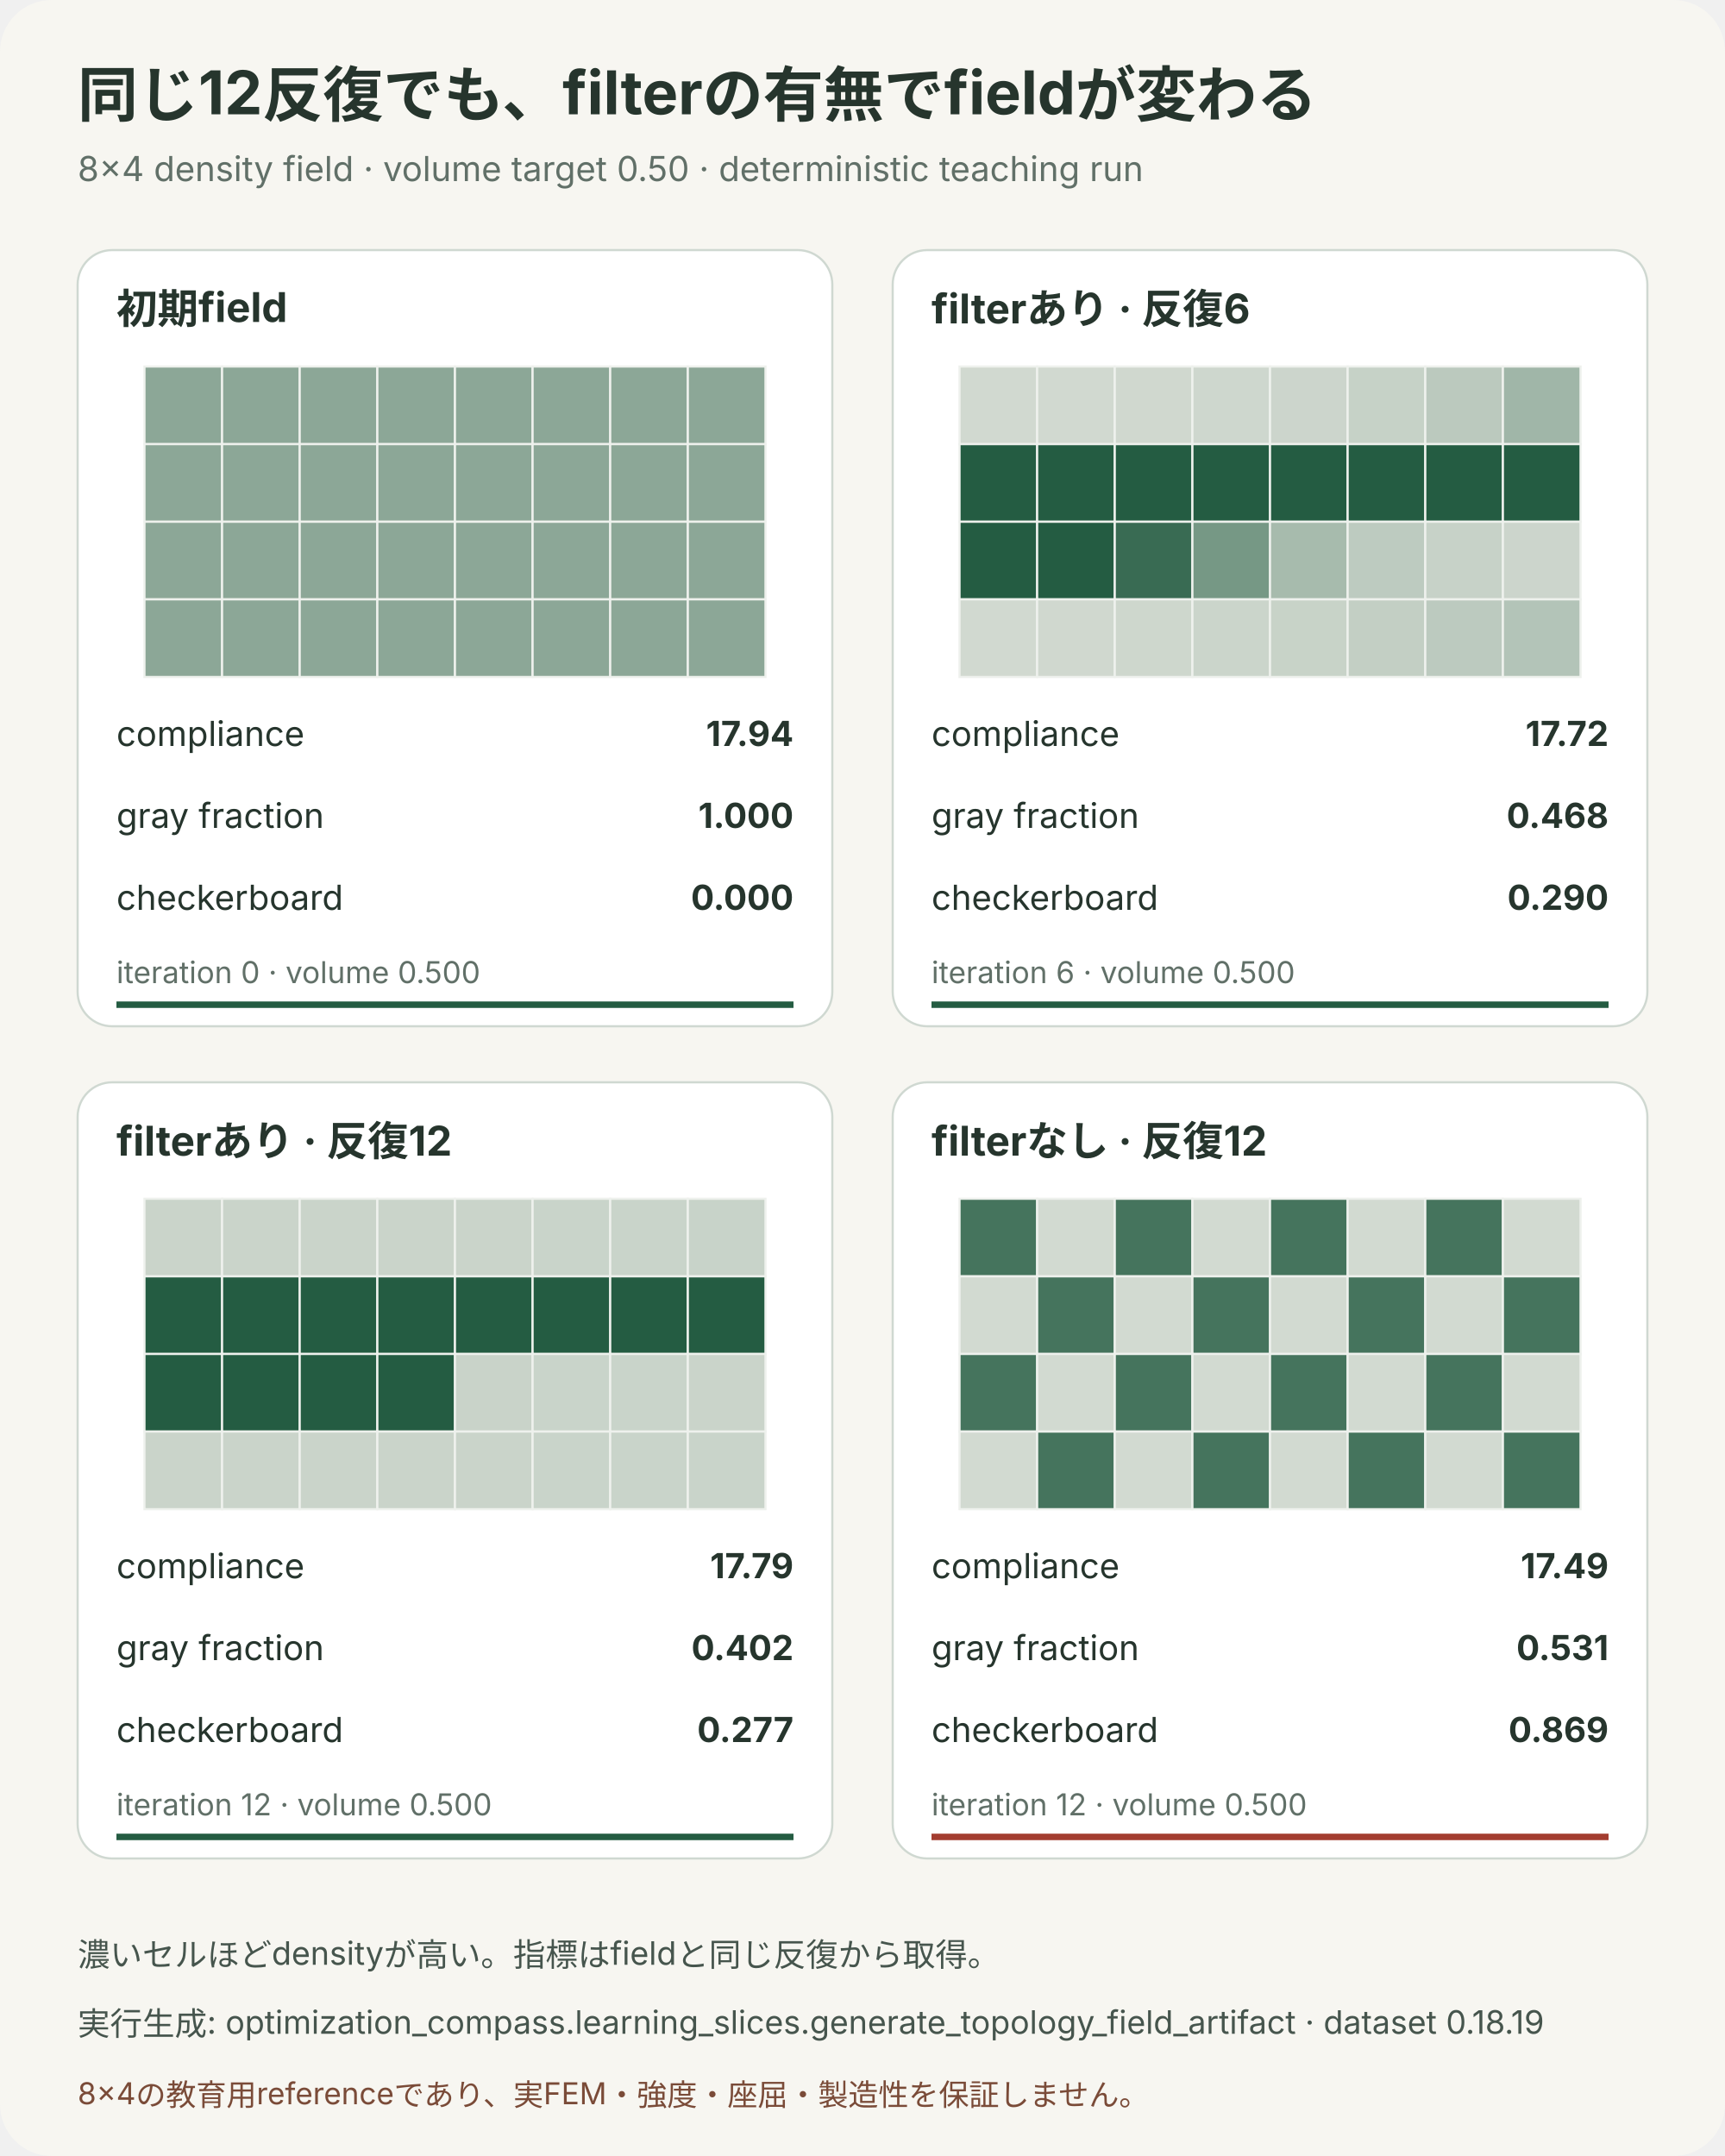
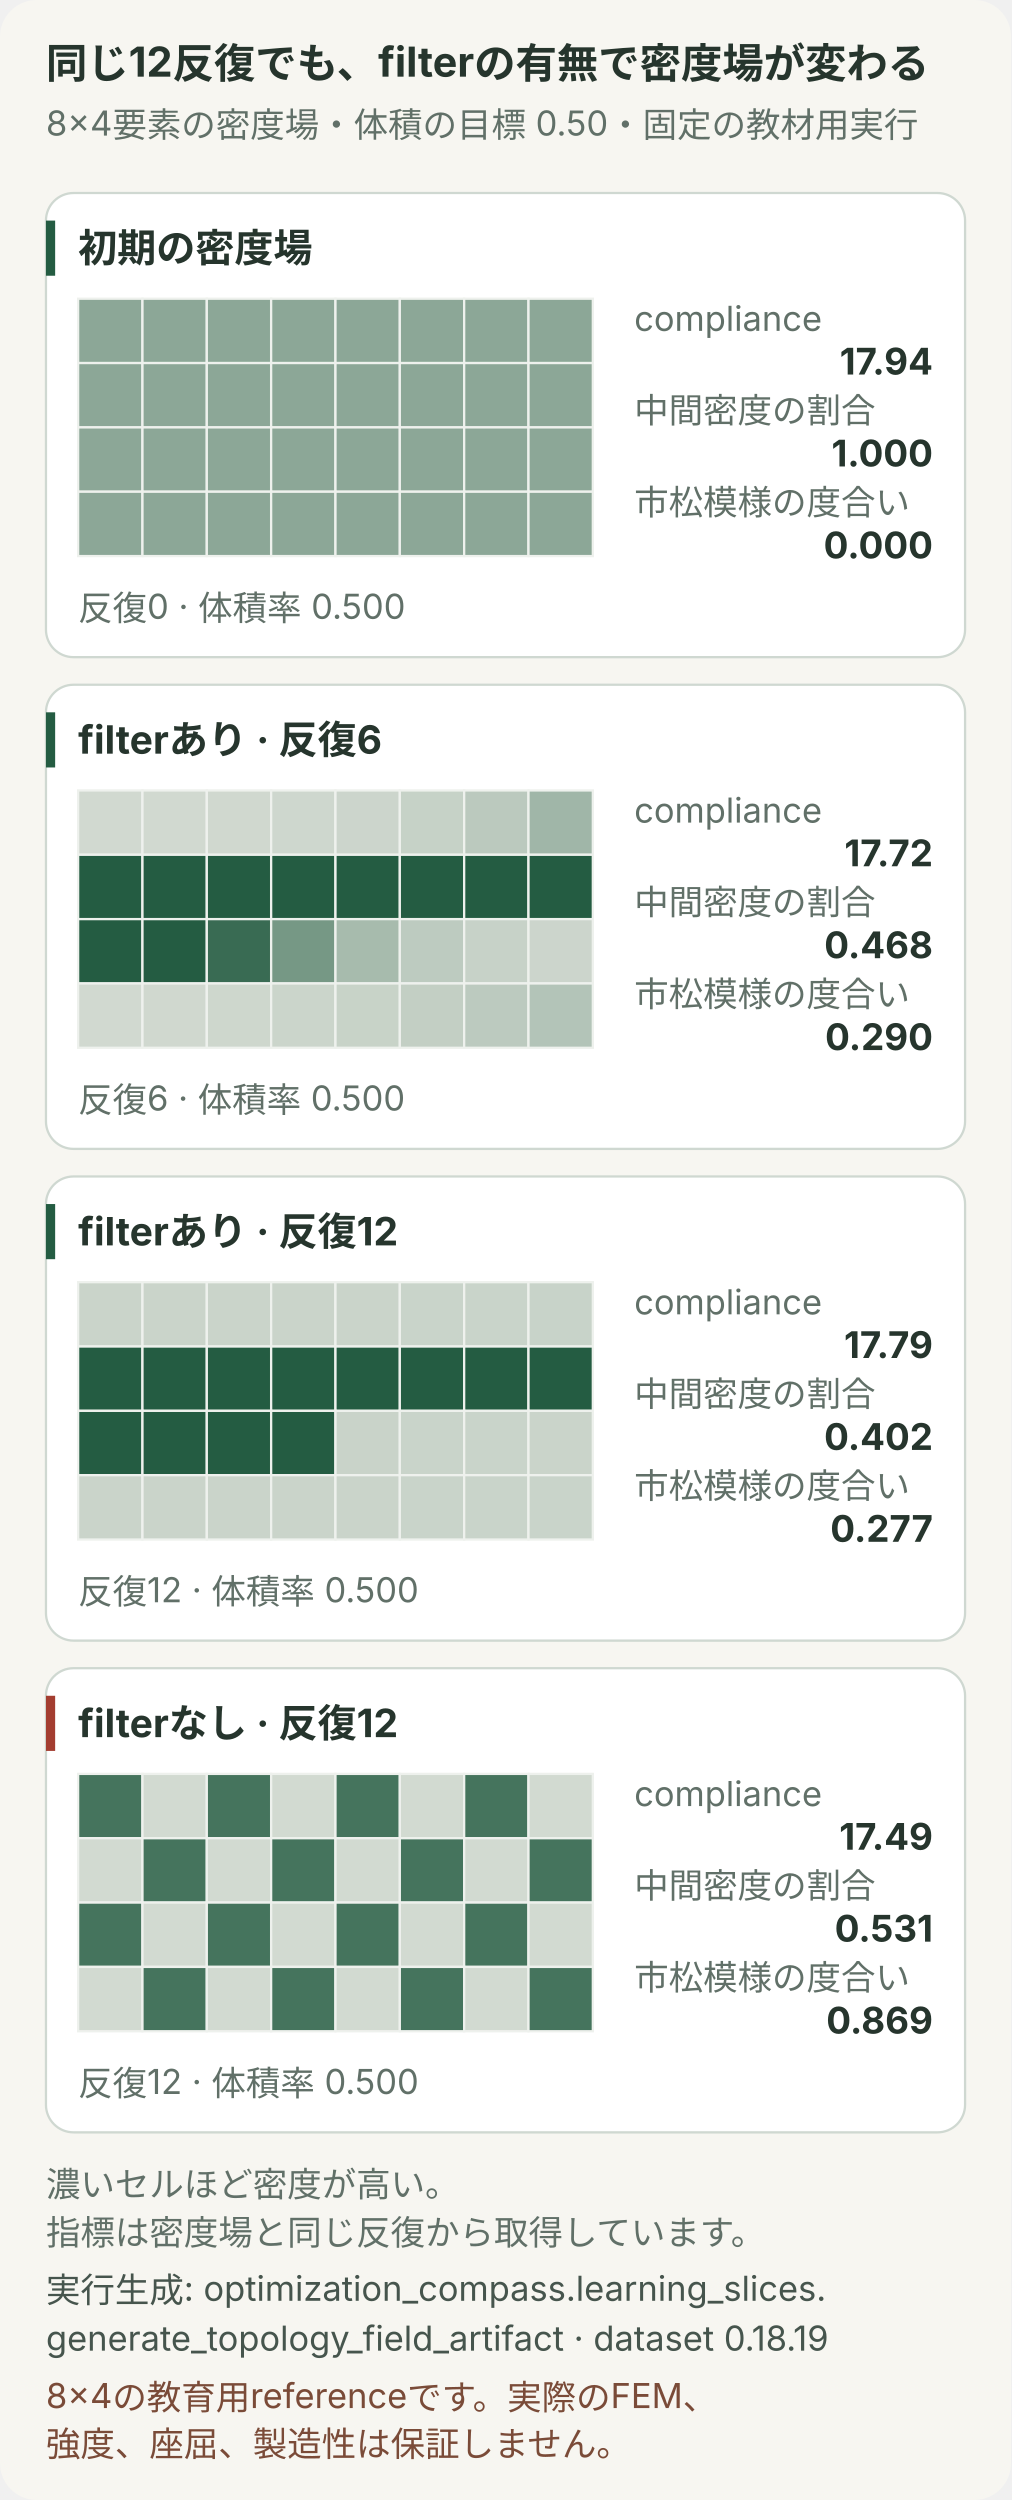
- <svg xmlns="http://www.w3.org/2000/svg" viewBox="0 0 800 1000" role="img" aria-labelledby="figure-title figure-description">
-   <rect width="800" height="1000" rx="24" fill="#f7f6f1" />
-   <text x="36" y="54" class="title">同じ12反復でも、filterの有無でfieldが変わる</text>
-   <text x="36" y="84" class="subtitle">8×4 density field · volume target 0.50 · deterministic teaching run</text>
-   <rect x="36" y="116" width="350" height="360" rx="16" fill="#fff" stroke="#cfd8d1" />
-   <text x="54" y="150" class="panel-title" fill="#245c42">初期field</text>
-   <rect x="67.00" y="170.00" width="36" height="36" fill="#8ca797" stroke="#eef1ed" stroke-width="1" />
-   <rect x="103.00" y="170.00" width="36" height="36" fill="#8ca797" stroke="#eef1ed" stroke-width="1" />
-   <rect x="139.00" y="170.00" width="36" height="36" fill="#8ca797" stroke="#eef1ed" stroke-width="1" />
-   <rect x="175.00" y="170.00" width="36" height="36" fill="#8ca797" stroke="#eef1ed" stroke-width="1" />
-   <rect x="211.00" y="170.00" width="36" height="36" fill="#8ca797" stroke="#eef1ed" stroke-width="1" />
-   <rect x="247.00" y="170.00" width="36" height="36" fill="#8ca797" stroke="#eef1ed" stroke-width="1" />
-   <rect x="283.00" y="170.00" width="36" height="36" fill="#8ca797" stroke="#eef1ed" stroke-width="1" />
-   <rect x="319.00" y="170.00" width="36" height="36" fill="#8ca797" stroke="#eef1ed" stroke-width="1" />
-   <rect x="67.00" y="206.00" width="36" height="36" fill="#8ca797" stroke="#eef1ed" stroke-width="1" />
-   <rect x="103.00" y="206.00" width="36" height="36" fill="#8ca797" stroke="#eef1ed" stroke-width="1" />
-   <rect x="139.00" y="206.00" width="36" height="36" fill="#8ca797" stroke="#eef1ed" stroke-width="1" />
-   <rect x="175.00" y="206.00" width="36" height="36" fill="#8ca797" stroke="#eef1ed" stroke-width="1" />
-   <rect x="211.00" y="206.00" width="36" height="36" fill="#8ca797" stroke="#eef1ed" stroke-width="1" />
-   <rect x="247.00" y="206.00" width="36" height="36" fill="#8ca797" stroke="#eef1ed" stroke-width="1" />
-   <rect x="283.00" y="206.00" width="36" height="36" fill="#8ca797" stroke="#eef1ed" stroke-width="1" />
-   <rect x="319.00" y="206.00" width="36" height="36" fill="#8ca797" stroke="#eef1ed" stroke-width="1" />
-   <rect x="67.00" y="242.00" width="36" height="36" fill="#8ca797" stroke="#eef1ed" stroke-width="1" />
-   <rect x="103.00" y="242.00" width="36" height="36" fill="#8ca797" stroke="#eef1ed" stroke-width="1" />
-   <rect x="139.00" y="242.00" width="36" height="36" fill="#8ca797" stroke="#eef1ed" stroke-width="1" />
-   <rect x="175.00" y="242.00" width="36" height="36" fill="#8ca797" stroke="#eef1ed" stroke-width="1" />
-   <rect x="211.00" y="242.00" width="36" height="36" fill="#8ca797" stroke="#eef1ed" stroke-width="1" />
-   <rect x="247.00" y="242.00" width="36" height="36" fill="#8ca797" stroke="#eef1ed" stroke-width="1" />
-   <rect x="283.00" y="242.00" width="36" height="36" fill="#8ca797" stroke="#eef1ed" stroke-width="1" />
-   <rect x="319.00" y="242.00" width="36" height="36" fill="#8ca797" stroke="#eef1ed" stroke-width="1" />
-   <rect x="67.00" y="278.00" width="36" height="36" fill="#8ca797" stroke="#eef1ed" stroke-width="1" />
-   <rect x="103.00" y="278.00" width="36" height="36" fill="#8ca797" stroke="#eef1ed" stroke-width="1" />
-   <rect x="139.00" y="278.00" width="36" height="36" fill="#8ca797" stroke="#eef1ed" stroke-width="1" />
-   <rect x="175.00" y="278.00" width="36" height="36" fill="#8ca797" stroke="#eef1ed" stroke-width="1" />
-   <rect x="211.00" y="278.00" width="36" height="36" fill="#8ca797" stroke="#eef1ed" stroke-width="1" />
-   <rect x="247.00" y="278.00" width="36" height="36" fill="#8ca797" stroke="#eef1ed" stroke-width="1" />
-   <rect x="283.00" y="278.00" width="36" height="36" fill="#8ca797" stroke="#eef1ed" stroke-width="1" />
-   <rect x="319.00" y="278.00" width="36" height="36" fill="#8ca797" stroke="#eef1ed" stroke-width="1" />
-   <text x="54" y="346" class="metric">compliance</text>
-   <text x="368" y="346" text-anchor="end" class="metric-value">17.94</text>
-   <text x="54" y="384" class="metric">gray fraction</text>
-   <text x="368" y="384" text-anchor="end" class="metric-value">1.000</text>
-   <text x="54" y="422" class="metric">checkerboard</text>
-   <text x="368" y="422" text-anchor="end" class="metric-value">0.000</text>
-   <text x="54" y="456" class="status">iteration 0 · volume 0.500</text>
-   <line x1="54" y1="466" x2="368" y2="466" stroke="#245c42" stroke-width="3" />
-   <rect x="414" y="116" width="350" height="360" rx="16" fill="#fff" stroke="#cfd8d1" />
-   <text x="432" y="150" class="panel-title" fill="#245c42">filterあり · 反復6</text>
-   <rect x="445.00" y="170.00" width="36" height="36" fill="#d1d9d0" stroke="#eef1ed" stroke-width="1" />
-   <rect x="481.00" y="170.00" width="36" height="36" fill="#d1d9d0" stroke="#eef1ed" stroke-width="1" />
-   <rect x="517.00" y="170.00" width="36" height="36" fill="#d0d8cf" stroke="#eef1ed" stroke-width="1" />
-   <rect x="553.00" y="170.00" width="36" height="36" fill="#ced7ce" stroke="#eef1ed" stroke-width="1" />
-   <rect x="589.00" y="170.00" width="36" height="36" fill="#ccd5cc" stroke="#eef1ed" stroke-width="1" />
-   <rect x="625.00" y="170.00" width="36" height="36" fill="#c6d2c7" stroke="#eef1ed" stroke-width="1" />
-   <rect x="661.00" y="170.00" width="36" height="36" fill="#bbc9be" stroke="#eef1ed" stroke-width="1" />
-   <rect x="697.00" y="170.00" width="36" height="36" fill="#a0b6a8" stroke="#eef1ed" stroke-width="1" />
-   <rect x="445.00" y="206.00" width="36" height="36" fill="#245c42" stroke="#eef1ed" stroke-width="1" />
-   <rect x="481.00" y="206.00" width="36" height="36" fill="#245c42" stroke="#eef1ed" stroke-width="1" />
-   <rect x="517.00" y="206.00" width="36" height="36" fill="#245c42" stroke="#eef1ed" stroke-width="1" />
-   <rect x="553.00" y="206.00" width="36" height="36" fill="#245c42" stroke="#eef1ed" stroke-width="1" />
-   <rect x="589.00" y="206.00" width="36" height="36" fill="#245c42" stroke="#eef1ed" stroke-width="1" />
-   <rect x="625.00" y="206.00" width="36" height="36" fill="#245c42" stroke="#eef1ed" stroke-width="1" />
-   <rect x="661.00" y="206.00" width="36" height="36" fill="#245c42" stroke="#eef1ed" stroke-width="1" />
-   <rect x="697.00" y="206.00" width="36" height="36" fill="#245c42" stroke="#eef1ed" stroke-width="1" />
-   <rect x="445.00" y="242.00" width="36" height="36" fill="#245c42" stroke="#eef1ed" stroke-width="1" />
-   <rect x="481.00" y="242.00" width="36" height="36" fill="#245c42" stroke="#eef1ed" stroke-width="1" />
-   <rect x="517.00" y="242.00" width="36" height="36" fill="#396b53" stroke="#eef1ed" stroke-width="1" />
-   <rect x="553.00" y="242.00" width="36" height="36" fill="#769885" stroke="#eef1ed" stroke-width="1" />
-   <rect x="589.00" y="242.00" width="36" height="36" fill="#a7bbad" stroke="#eef1ed" stroke-width="1" />
-   <rect x="625.00" y="242.00" width="36" height="36" fill="#bdcbc0" stroke="#eef1ed" stroke-width="1" />
-   <rect x="661.00" y="242.00" width="36" height="36" fill="#c7d2c8" stroke="#eef1ed" stroke-width="1" />
-   <rect x="697.00" y="242.00" width="36" height="36" fill="#ccd5cc" stroke="#eef1ed" stroke-width="1" />
-   <rect x="445.00" y="278.00" width="36" height="36" fill="#d1d9d0" stroke="#eef1ed" stroke-width="1" />
-   <rect x="481.00" y="278.00" width="36" height="36" fill="#d0d8cf" stroke="#eef1ed" stroke-width="1" />
-   <rect x="517.00" y="278.00" width="36" height="36" fill="#ced7cd" stroke="#eef1ed" stroke-width="1" />
-   <rect x="553.00" y="278.00" width="36" height="36" fill="#cbd5cb" stroke="#eef1ed" stroke-width="1" />
-   <rect x="589.00" y="278.00" width="36" height="36" fill="#c8d3c8" stroke="#eef1ed" stroke-width="1" />
-   <rect x="625.00" y="278.00" width="36" height="36" fill="#c3cfc4" stroke="#eef1ed" stroke-width="1" />
-   <rect x="661.00" y="278.00" width="36" height="36" fill="#bccabf" stroke="#eef1ed" stroke-width="1" />
-   <rect x="697.00" y="278.00" width="36" height="36" fill="#b3c4b8" stroke="#eef1ed" stroke-width="1" />
-   <text x="432" y="346" class="metric">compliance</text>
-   <text x="746" y="346" text-anchor="end" class="metric-value">17.72</text>
-   <text x="432" y="384" class="metric">gray fraction</text>
-   <text x="746" y="384" text-anchor="end" class="metric-value">0.468</text>
-   <text x="432" y="422" class="metric">checkerboard</text>
-   <text x="746" y="422" text-anchor="end" class="metric-value">0.290</text>
-   <text x="432" y="456" class="status">iteration 6 · volume 0.500</text>
-   <line x1="432" y1="466" x2="746" y2="466" stroke="#245c42" stroke-width="3" />
-   <rect x="36" y="502" width="350" height="360" rx="16" fill="#fff" stroke="#cfd8d1" />
-   <text x="54" y="536" class="panel-title" fill="#245c42">filterあり · 反復12</text>
-   <rect x="67.00" y="556.00" width="36" height="36" fill="#cad4ca" stroke="#eef1ed" stroke-width="1" />
-   <rect x="103.00" y="556.00" width="36" height="36" fill="#cad4ca" stroke="#eef1ed" stroke-width="1" />
-   <rect x="139.00" y="556.00" width="36" height="36" fill="#cad4ca" stroke="#eef1ed" stroke-width="1" />
-   <rect x="175.00" y="556.00" width="36" height="36" fill="#cad4ca" stroke="#eef1ed" stroke-width="1" />
-   <rect x="211.00" y="556.00" width="36" height="36" fill="#cad4ca" stroke="#eef1ed" stroke-width="1" />
-   <rect x="247.00" y="556.00" width="36" height="36" fill="#c9d4ca" stroke="#eef1ed" stroke-width="1" />
-   <rect x="283.00" y="556.00" width="36" height="36" fill="#c9d4ca" stroke="#eef1ed" stroke-width="1" />
-   <rect x="319.00" y="556.00" width="36" height="36" fill="#c8d3c9" stroke="#eef1ed" stroke-width="1" />
-   <rect x="67.00" y="592.00" width="36" height="36" fill="#245c42" stroke="#eef1ed" stroke-width="1" />
-   <rect x="103.00" y="592.00" width="36" height="36" fill="#245c42" stroke="#eef1ed" stroke-width="1" />
-   <rect x="139.00" y="592.00" width="36" height="36" fill="#245c42" stroke="#eef1ed" stroke-width="1" />
-   <rect x="175.00" y="592.00" width="36" height="36" fill="#245c42" stroke="#eef1ed" stroke-width="1" />
-   <rect x="211.00" y="592.00" width="36" height="36" fill="#245c42" stroke="#eef1ed" stroke-width="1" />
-   <rect x="247.00" y="592.00" width="36" height="36" fill="#245c42" stroke="#eef1ed" stroke-width="1" />
-   <rect x="283.00" y="592.00" width="36" height="36" fill="#245c42" stroke="#eef1ed" stroke-width="1" />
-   <rect x="319.00" y="592.00" width="36" height="36" fill="#245c42" stroke="#eef1ed" stroke-width="1" />
-   <rect x="67.00" y="628.00" width="36" height="36" fill="#245c42" stroke="#eef1ed" stroke-width="1" />
-   <rect x="103.00" y="628.00" width="36" height="36" fill="#245c42" stroke="#eef1ed" stroke-width="1" />
-   <rect x="139.00" y="628.00" width="36" height="36" fill="#245c42" stroke="#eef1ed" stroke-width="1" />
-   <rect x="175.00" y="628.00" width="36" height="36" fill="#245c42" stroke="#eef1ed" stroke-width="1" />
-   <rect x="211.00" y="628.00" width="36" height="36" fill="#c9d3c9" stroke="#eef1ed" stroke-width="1" />
-   <rect x="247.00" y="628.00" width="36" height="36" fill="#c9d4ca" stroke="#eef1ed" stroke-width="1" />
-   <rect x="283.00" y="628.00" width="36" height="36" fill="#c9d4ca" stroke="#eef1ed" stroke-width="1" />
-   <rect x="319.00" y="628.00" width="36" height="36" fill="#cad4ca" stroke="#eef1ed" stroke-width="1" />
-   <rect x="67.00" y="664.00" width="36" height="36" fill="#cad4ca" stroke="#eef1ed" stroke-width="1" />
-   <rect x="103.00" y="664.00" width="36" height="36" fill="#cad4ca" stroke="#eef1ed" stroke-width="1" />
-   <rect x="139.00" y="664.00" width="36" height="36" fill="#cad4ca" stroke="#eef1ed" stroke-width="1" />
-   <rect x="175.00" y="664.00" width="36" height="36" fill="#cad4ca" stroke="#eef1ed" stroke-width="1" />
-   <rect x="211.00" y="664.00" width="36" height="36" fill="#cad4ca" stroke="#eef1ed" stroke-width="1" />
-   <rect x="247.00" y="664.00" width="36" height="36" fill="#c9d4ca" stroke="#eef1ed" stroke-width="1" />
-   <rect x="283.00" y="664.00" width="36" height="36" fill="#c9d4ca" stroke="#eef1ed" stroke-width="1" />
-   <rect x="319.00" y="664.00" width="36" height="36" fill="#c9d4ca" stroke="#eef1ed" stroke-width="1" />
-   <text x="54" y="732" class="metric">compliance</text>
-   <text x="368" y="732" text-anchor="end" class="metric-value">17.79</text>
-   <text x="54" y="770" class="metric">gray fraction</text>
-   <text x="368" y="770" text-anchor="end" class="metric-value">0.402</text>
-   <text x="54" y="808" class="metric">checkerboard</text>
-   <text x="368" y="808" text-anchor="end" class="metric-value">0.277</text>
-   <text x="54" y="842" class="status">iteration 12 · volume 0.500</text>
-   <line x1="54" y1="852" x2="368" y2="852" stroke="#245c42" stroke-width="3" />
-   <rect x="414" y="502" width="350" height="360" rx="16" fill="#fff" stroke="#cfd8d1" />
-   <text x="432" y="536" class="panel-title" fill="#a33d30">filterなし · 反復12</text>
-   <rect x="445.00" y="556.00" width="36" height="36" fill="#45745d" stroke="#eef1ed" stroke-width="1" />
-   <rect x="481.00" y="556.00" width="36" height="36" fill="#d2dad1" stroke="#eef1ed" stroke-width="1" />
-   <rect x="517.00" y="556.00" width="36" height="36" fill="#45745d" stroke="#eef1ed" stroke-width="1" />
-   <rect x="553.00" y="556.00" width="36" height="36" fill="#d2dad1" stroke="#eef1ed" stroke-width="1" />
-   <rect x="589.00" y="556.00" width="36" height="36" fill="#45745d" stroke="#eef1ed" stroke-width="1" />
-   <rect x="625.00" y="556.00" width="36" height="36" fill="#d2dad1" stroke="#eef1ed" stroke-width="1" />
-   <rect x="661.00" y="556.00" width="36" height="36" fill="#45745d" stroke="#eef1ed" stroke-width="1" />
-   <rect x="697.00" y="556.00" width="36" height="36" fill="#d2dad1" stroke="#eef1ed" stroke-width="1" />
-   <rect x="445.00" y="592.00" width="36" height="36" fill="#d2dad1" stroke="#eef1ed" stroke-width="1" />
-   <rect x="481.00" y="592.00" width="36" height="36" fill="#45745d" stroke="#eef1ed" stroke-width="1" />
-   <rect x="517.00" y="592.00" width="36" height="36" fill="#d2dad1" stroke="#eef1ed" stroke-width="1" />
-   <rect x="553.00" y="592.00" width="36" height="36" fill="#45745d" stroke="#eef1ed" stroke-width="1" />
-   <rect x="589.00" y="592.00" width="36" height="36" fill="#d2dad1" stroke="#eef1ed" stroke-width="1" />
-   <rect x="625.00" y="592.00" width="36" height="36" fill="#45745d" stroke="#eef1ed" stroke-width="1" />
-   <rect x="661.00" y="592.00" width="36" height="36" fill="#d2dad1" stroke="#eef1ed" stroke-width="1" />
-   <rect x="697.00" y="592.00" width="36" height="36" fill="#45745d" stroke="#eef1ed" stroke-width="1" />
-   <rect x="445.00" y="628.00" width="36" height="36" fill="#45745d" stroke="#eef1ed" stroke-width="1" />
-   <rect x="481.00" y="628.00" width="36" height="36" fill="#d2dad1" stroke="#eef1ed" stroke-width="1" />
-   <rect x="517.00" y="628.00" width="36" height="36" fill="#45745d" stroke="#eef1ed" stroke-width="1" />
-   <rect x="553.00" y="628.00" width="36" height="36" fill="#d2dad1" stroke="#eef1ed" stroke-width="1" />
-   <rect x="589.00" y="628.00" width="36" height="36" fill="#45745d" stroke="#eef1ed" stroke-width="1" />
-   <rect x="625.00" y="628.00" width="36" height="36" fill="#d2dad1" stroke="#eef1ed" stroke-width="1" />
-   <rect x="661.00" y="628.00" width="36" height="36" fill="#45745d" stroke="#eef1ed" stroke-width="1" />
-   <rect x="697.00" y="628.00" width="36" height="36" fill="#d2dad1" stroke="#eef1ed" stroke-width="1" />
-   <rect x="445.00" y="664.00" width="36" height="36" fill="#d2dad1" stroke="#eef1ed" stroke-width="1" />
-   <rect x="481.00" y="664.00" width="36" height="36" fill="#45745d" stroke="#eef1ed" stroke-width="1" />
-   <rect x="517.00" y="664.00" width="36" height="36" fill="#d2dad1" stroke="#eef1ed" stroke-width="1" />
-   <rect x="553.00" y="664.00" width="36" height="36" fill="#45745d" stroke="#eef1ed" stroke-width="1" />
-   <rect x="589.00" y="664.00" width="36" height="36" fill="#d2dad1" stroke="#eef1ed" stroke-width="1" />
-   <rect x="625.00" y="664.00" width="36" height="36" fill="#45745d" stroke="#eef1ed" stroke-width="1" />
-   <rect x="661.00" y="664.00" width="36" height="36" fill="#d2dad1" stroke="#eef1ed" stroke-width="1" />
-   <rect x="697.00" y="664.00" width="36" height="36" fill="#45745d" stroke="#eef1ed" stroke-width="1" />
-   <text x="432" y="732" class="metric">compliance</text>
-   <text x="746" y="732" text-anchor="end" class="metric-value">17.49</text>
-   <text x="432" y="770" class="metric">gray fraction</text>
-   <text x="746" y="770" text-anchor="end" class="metric-value">0.531</text>
-   <text x="432" y="808" class="metric">checkerboard</text>
-   <text x="746" y="808" text-anchor="end" class="metric-value">0.869</text>
-   <text x="432" y="842" class="status">iteration 12 · volume 0.500</text>
-   <line x1="432" y1="852" x2="746" y2="852" stroke="#a33d30" stroke-width="3" />
-   <text x="36" y="912" class="caption">濃いセルほどdensityが高い。指標はfieldと同じ反復から取得。</text>
-   <text x="36" y="944" class="caption">実行生成: optimization_compass.learning_slices.generate_topology_field_artifact · dataset 0.18.19</text>
-   <text x="36" y="976" class="caveat">8×4の教育用referenceであり、実FEM・強度・座屈・製造性を保証しません。</text>
-   <style>text{font-family:system-ui,-apple-system,'Segoe UI',sans-serif;fill:#26352d}.title{font-size:28px;font-weight:750}.subtitle{font-size:16px;fill:#617068}.panel-title,.method{font-size:19px;font-weight:750}.metric,.metric-value{font-size:16px;font-variant-numeric:tabular-nums}.metric-value{font-weight:750}.status,.axis,.note{font-size:14px;fill:#617068}.caption{font-size:15px;fill:#46554d}.caveat{font-size:14px;fill:#7a4b38}</style>
+ <svg xmlns="http://www.w3.org/2000/svg" viewBox="0 0 440 1088" width="440" height="1088" role="img" aria-labelledby="figure-title figure-description">
+   <rect width="440" height="1088" rx="16" fill="#f7f6f1" />
+   <text x="20" y="34" class="title">同じ12反復でも、filterの有無で密度場が変わる</text>
+   <text x="20" y="59" class="subtitle">8×4要素の密度場・体積の目標 0.50・固定の教材用実行</text>
+   <rect x="20" y="84" width="400" height="202" rx="12" fill="#fff" stroke="#cfd8d1" />
+   <rect x="20" y="96" width="4" height="24" fill="#245c42" />
+   <text x="34" y="114" class="panel-title" fill="#245c42">初期の密度場</text>
+   <rect x="34.00" y="130.00" width="28" height="28" fill="#8ca797" stroke="#eef1ed" stroke-width="1" />
+   <rect x="62.00" y="130.00" width="28" height="28" fill="#8ca797" stroke="#eef1ed" stroke-width="1" />
+   <rect x="90.00" y="130.00" width="28" height="28" fill="#8ca797" stroke="#eef1ed" stroke-width="1" />
+   <rect x="118.00" y="130.00" width="28" height="28" fill="#8ca797" stroke="#eef1ed" stroke-width="1" />
+   <rect x="146.00" y="130.00" width="28" height="28" fill="#8ca797" stroke="#eef1ed" stroke-width="1" />
+   <rect x="174.00" y="130.00" width="28" height="28" fill="#8ca797" stroke="#eef1ed" stroke-width="1" />
+   <rect x="202.00" y="130.00" width="28" height="28" fill="#8ca797" stroke="#eef1ed" stroke-width="1" />
+   <rect x="230.00" y="130.00" width="28" height="28" fill="#8ca797" stroke="#eef1ed" stroke-width="1" />
+   <rect x="34.00" y="158.00" width="28" height="28" fill="#8ca797" stroke="#eef1ed" stroke-width="1" />
+   <rect x="62.00" y="158.00" width="28" height="28" fill="#8ca797" stroke="#eef1ed" stroke-width="1" />
+   <rect x="90.00" y="158.00" width="28" height="28" fill="#8ca797" stroke="#eef1ed" stroke-width="1" />
+   <rect x="118.00" y="158.00" width="28" height="28" fill="#8ca797" stroke="#eef1ed" stroke-width="1" />
+   <rect x="146.00" y="158.00" width="28" height="28" fill="#8ca797" stroke="#eef1ed" stroke-width="1" />
+   <rect x="174.00" y="158.00" width="28" height="28" fill="#8ca797" stroke="#eef1ed" stroke-width="1" />
+   <rect x="202.00" y="158.00" width="28" height="28" fill="#8ca797" stroke="#eef1ed" stroke-width="1" />
+   <rect x="230.00" y="158.00" width="28" height="28" fill="#8ca797" stroke="#eef1ed" stroke-width="1" />
+   <rect x="34.00" y="186.00" width="28" height="28" fill="#8ca797" stroke="#eef1ed" stroke-width="1" />
+   <rect x="62.00" y="186.00" width="28" height="28" fill="#8ca797" stroke="#eef1ed" stroke-width="1" />
+   <rect x="90.00" y="186.00" width="28" height="28" fill="#8ca797" stroke="#eef1ed" stroke-width="1" />
+   <rect x="118.00" y="186.00" width="28" height="28" fill="#8ca797" stroke="#eef1ed" stroke-width="1" />
+   <rect x="146.00" y="186.00" width="28" height="28" fill="#8ca797" stroke="#eef1ed" stroke-width="1" />
+   <rect x="174.00" y="186.00" width="28" height="28" fill="#8ca797" stroke="#eef1ed" stroke-width="1" />
+   <rect x="202.00" y="186.00" width="28" height="28" fill="#8ca797" stroke="#eef1ed" stroke-width="1" />
+   <rect x="230.00" y="186.00" width="28" height="28" fill="#8ca797" stroke="#eef1ed" stroke-width="1" />
+   <rect x="34.00" y="214.00" width="28" height="28" fill="#8ca797" stroke="#eef1ed" stroke-width="1" />
+   <rect x="62.00" y="214.00" width="28" height="28" fill="#8ca797" stroke="#eef1ed" stroke-width="1" />
+   <rect x="90.00" y="214.00" width="28" height="28" fill="#8ca797" stroke="#eef1ed" stroke-width="1" />
+   <rect x="118.00" y="214.00" width="28" height="28" fill="#8ca797" stroke="#eef1ed" stroke-width="1" />
+   <rect x="146.00" y="214.00" width="28" height="28" fill="#8ca797" stroke="#eef1ed" stroke-width="1" />
+   <rect x="174.00" y="214.00" width="28" height="28" fill="#8ca797" stroke="#eef1ed" stroke-width="1" />
+   <rect x="202.00" y="214.00" width="28" height="28" fill="#8ca797" stroke="#eef1ed" stroke-width="1" />
+   <rect x="230.00" y="214.00" width="28" height="28" fill="#8ca797" stroke="#eef1ed" stroke-width="1" />
+   <text x="276" y="144" class="status">compliance</text>
+   <text x="406" y="163" text-anchor="end" class="metric-value">17.94</text>
+   <text x="276" y="184" class="status">中間密度の割合</text>
+   <text x="406" y="203" text-anchor="end" class="metric-value">1.000</text>
+   <text x="276" y="224" class="status">市松模様の度合い</text>
+   <text x="406" y="243" text-anchor="end" class="metric-value">0.000</text>
+   <text x="34" y="270" class="status">反復0 · 体積率 0.500</text>
+   <rect x="20" y="298" width="400" height="202" rx="12" fill="#fff" stroke="#cfd8d1" />
+   <rect x="20" y="310" width="4" height="24" fill="#245c42" />
+   <text x="34" y="328" class="panel-title" fill="#245c42">filterあり · 反復6</text>
+   <rect x="34.00" y="344.00" width="28" height="28" fill="#d1d9d0" stroke="#eef1ed" stroke-width="1" />
+   <rect x="62.00" y="344.00" width="28" height="28" fill="#d1d9d0" stroke="#eef1ed" stroke-width="1" />
+   <rect x="90.00" y="344.00" width="28" height="28" fill="#d0d8cf" stroke="#eef1ed" stroke-width="1" />
+   <rect x="118.00" y="344.00" width="28" height="28" fill="#ced7ce" stroke="#eef1ed" stroke-width="1" />
+   <rect x="146.00" y="344.00" width="28" height="28" fill="#ccd5cc" stroke="#eef1ed" stroke-width="1" />
+   <rect x="174.00" y="344.00" width="28" height="28" fill="#c6d2c7" stroke="#eef1ed" stroke-width="1" />
+   <rect x="202.00" y="344.00" width="28" height="28" fill="#bbc9be" stroke="#eef1ed" stroke-width="1" />
+   <rect x="230.00" y="344.00" width="28" height="28" fill="#a0b6a8" stroke="#eef1ed" stroke-width="1" />
+   <rect x="34.00" y="372.00" width="28" height="28" fill="#245c42" stroke="#eef1ed" stroke-width="1" />
+   <rect x="62.00" y="372.00" width="28" height="28" fill="#245c42" stroke="#eef1ed" stroke-width="1" />
+   <rect x="90.00" y="372.00" width="28" height="28" fill="#245c42" stroke="#eef1ed" stroke-width="1" />
+   <rect x="118.00" y="372.00" width="28" height="28" fill="#245c42" stroke="#eef1ed" stroke-width="1" />
+   <rect x="146.00" y="372.00" width="28" height="28" fill="#245c42" stroke="#eef1ed" stroke-width="1" />
+   <rect x="174.00" y="372.00" width="28" height="28" fill="#245c42" stroke="#eef1ed" stroke-width="1" />
+   <rect x="202.00" y="372.00" width="28" height="28" fill="#245c42" stroke="#eef1ed" stroke-width="1" />
+   <rect x="230.00" y="372.00" width="28" height="28" fill="#245c42" stroke="#eef1ed" stroke-width="1" />
+   <rect x="34.00" y="400.00" width="28" height="28" fill="#245c42" stroke="#eef1ed" stroke-width="1" />
+   <rect x="62.00" y="400.00" width="28" height="28" fill="#245c42" stroke="#eef1ed" stroke-width="1" />
+   <rect x="90.00" y="400.00" width="28" height="28" fill="#396b53" stroke="#eef1ed" stroke-width="1" />
+   <rect x="118.00" y="400.00" width="28" height="28" fill="#769885" stroke="#eef1ed" stroke-width="1" />
+   <rect x="146.00" y="400.00" width="28" height="28" fill="#a7bbad" stroke="#eef1ed" stroke-width="1" />
+   <rect x="174.00" y="400.00" width="28" height="28" fill="#bdcbc0" stroke="#eef1ed" stroke-width="1" />
+   <rect x="202.00" y="400.00" width="28" height="28" fill="#c7d2c8" stroke="#eef1ed" stroke-width="1" />
+   <rect x="230.00" y="400.00" width="28" height="28" fill="#ccd5cc" stroke="#eef1ed" stroke-width="1" />
+   <rect x="34.00" y="428.00" width="28" height="28" fill="#d1d9d0" stroke="#eef1ed" stroke-width="1" />
+   <rect x="62.00" y="428.00" width="28" height="28" fill="#d0d8cf" stroke="#eef1ed" stroke-width="1" />
+   <rect x="90.00" y="428.00" width="28" height="28" fill="#ced7cd" stroke="#eef1ed" stroke-width="1" />
+   <rect x="118.00" y="428.00" width="28" height="28" fill="#cbd5cb" stroke="#eef1ed" stroke-width="1" />
+   <rect x="146.00" y="428.00" width="28" height="28" fill="#c8d3c8" stroke="#eef1ed" stroke-width="1" />
+   <rect x="174.00" y="428.00" width="28" height="28" fill="#c3cfc4" stroke="#eef1ed" stroke-width="1" />
+   <rect x="202.00" y="428.00" width="28" height="28" fill="#bccabf" stroke="#eef1ed" stroke-width="1" />
+   <rect x="230.00" y="428.00" width="28" height="28" fill="#b3c4b8" stroke="#eef1ed" stroke-width="1" />
+   <text x="276" y="358" class="status">compliance</text>
+   <text x="406" y="377" text-anchor="end" class="metric-value">17.72</text>
+   <text x="276" y="398" class="status">中間密度の割合</text>
+   <text x="406" y="417" text-anchor="end" class="metric-value">0.468</text>
+   <text x="276" y="438" class="status">市松模様の度合い</text>
+   <text x="406" y="457" text-anchor="end" class="metric-value">0.290</text>
+   <text x="34" y="484" class="status">反復6 · 体積率 0.500</text>
+   <rect x="20" y="512" width="400" height="202" rx="12" fill="#fff" stroke="#cfd8d1" />
+   <rect x="20" y="524" width="4" height="24" fill="#245c42" />
+   <text x="34" y="542" class="panel-title" fill="#245c42">filterあり · 反復12</text>
+   <rect x="34.00" y="558.00" width="28" height="28" fill="#cad4ca" stroke="#eef1ed" stroke-width="1" />
+   <rect x="62.00" y="558.00" width="28" height="28" fill="#cad4ca" stroke="#eef1ed" stroke-width="1" />
+   <rect x="90.00" y="558.00" width="28" height="28" fill="#cad4ca" stroke="#eef1ed" stroke-width="1" />
+   <rect x="118.00" y="558.00" width="28" height="28" fill="#cad4ca" stroke="#eef1ed" stroke-width="1" />
+   <rect x="146.00" y="558.00" width="28" height="28" fill="#cad4ca" stroke="#eef1ed" stroke-width="1" />
+   <rect x="174.00" y="558.00" width="28" height="28" fill="#c9d4ca" stroke="#eef1ed" stroke-width="1" />
+   <rect x="202.00" y="558.00" width="28" height="28" fill="#c9d4ca" stroke="#eef1ed" stroke-width="1" />
+   <rect x="230.00" y="558.00" width="28" height="28" fill="#c8d3c9" stroke="#eef1ed" stroke-width="1" />
+   <rect x="34.00" y="586.00" width="28" height="28" fill="#245c42" stroke="#eef1ed" stroke-width="1" />
+   <rect x="62.00" y="586.00" width="28" height="28" fill="#245c42" stroke="#eef1ed" stroke-width="1" />
+   <rect x="90.00" y="586.00" width="28" height="28" fill="#245c42" stroke="#eef1ed" stroke-width="1" />
+   <rect x="118.00" y="586.00" width="28" height="28" fill="#245c42" stroke="#eef1ed" stroke-width="1" />
+   <rect x="146.00" y="586.00" width="28" height="28" fill="#245c42" stroke="#eef1ed" stroke-width="1" />
+   <rect x="174.00" y="586.00" width="28" height="28" fill="#245c42" stroke="#eef1ed" stroke-width="1" />
+   <rect x="202.00" y="586.00" width="28" height="28" fill="#245c42" stroke="#eef1ed" stroke-width="1" />
+   <rect x="230.00" y="586.00" width="28" height="28" fill="#245c42" stroke="#eef1ed" stroke-width="1" />
+   <rect x="34.00" y="614.00" width="28" height="28" fill="#245c42" stroke="#eef1ed" stroke-width="1" />
+   <rect x="62.00" y="614.00" width="28" height="28" fill="#245c42" stroke="#eef1ed" stroke-width="1" />
+   <rect x="90.00" y="614.00" width="28" height="28" fill="#245c42" stroke="#eef1ed" stroke-width="1" />
+   <rect x="118.00" y="614.00" width="28" height="28" fill="#245c42" stroke="#eef1ed" stroke-width="1" />
+   <rect x="146.00" y="614.00" width="28" height="28" fill="#c9d3c9" stroke="#eef1ed" stroke-width="1" />
+   <rect x="174.00" y="614.00" width="28" height="28" fill="#c9d4ca" stroke="#eef1ed" stroke-width="1" />
+   <rect x="202.00" y="614.00" width="28" height="28" fill="#c9d4ca" stroke="#eef1ed" stroke-width="1" />
+   <rect x="230.00" y="614.00" width="28" height="28" fill="#cad4ca" stroke="#eef1ed" stroke-width="1" />
+   <rect x="34.00" y="642.00" width="28" height="28" fill="#cad4ca" stroke="#eef1ed" stroke-width="1" />
+   <rect x="62.00" y="642.00" width="28" height="28" fill="#cad4ca" stroke="#eef1ed" stroke-width="1" />
+   <rect x="90.00" y="642.00" width="28" height="28" fill="#cad4ca" stroke="#eef1ed" stroke-width="1" />
+   <rect x="118.00" y="642.00" width="28" height="28" fill="#cad4ca" stroke="#eef1ed" stroke-width="1" />
+   <rect x="146.00" y="642.00" width="28" height="28" fill="#cad4ca" stroke="#eef1ed" stroke-width="1" />
+   <rect x="174.00" y="642.00" width="28" height="28" fill="#c9d4ca" stroke="#eef1ed" stroke-width="1" />
+   <rect x="202.00" y="642.00" width="28" height="28" fill="#c9d4ca" stroke="#eef1ed" stroke-width="1" />
+   <rect x="230.00" y="642.00" width="28" height="28" fill="#c9d4ca" stroke="#eef1ed" stroke-width="1" />
+   <text x="276" y="572" class="status">compliance</text>
+   <text x="406" y="591" text-anchor="end" class="metric-value">17.79</text>
+   <text x="276" y="612" class="status">中間密度の割合</text>
+   <text x="406" y="631" text-anchor="end" class="metric-value">0.402</text>
+   <text x="276" y="652" class="status">市松模様の度合い</text>
+   <text x="406" y="671" text-anchor="end" class="metric-value">0.277</text>
+   <text x="34" y="698" class="status">反復12 · 体積率 0.500</text>
+   <rect x="20" y="726" width="400" height="202" rx="12" fill="#fff" stroke="#cfd8d1" />
+   <rect x="20" y="738" width="4" height="24" fill="#a33d30" />
+   <text x="34" y="756" class="panel-title" fill="#a33d30">filterなし · 反復12</text>
+   <rect x="34.00" y="772.00" width="28" height="28" fill="#45745d" stroke="#eef1ed" stroke-width="1" />
+   <rect x="62.00" y="772.00" width="28" height="28" fill="#d2dad1" stroke="#eef1ed" stroke-width="1" />
+   <rect x="90.00" y="772.00" width="28" height="28" fill="#45745d" stroke="#eef1ed" stroke-width="1" />
+   <rect x="118.00" y="772.00" width="28" height="28" fill="#d2dad1" stroke="#eef1ed" stroke-width="1" />
+   <rect x="146.00" y="772.00" width="28" height="28" fill="#45745d" stroke="#eef1ed" stroke-width="1" />
+   <rect x="174.00" y="772.00" width="28" height="28" fill="#d2dad1" stroke="#eef1ed" stroke-width="1" />
+   <rect x="202.00" y="772.00" width="28" height="28" fill="#45745d" stroke="#eef1ed" stroke-width="1" />
+   <rect x="230.00" y="772.00" width="28" height="28" fill="#d2dad1" stroke="#eef1ed" stroke-width="1" />
+   <rect x="34.00" y="800.00" width="28" height="28" fill="#d2dad1" stroke="#eef1ed" stroke-width="1" />
+   <rect x="62.00" y="800.00" width="28" height="28" fill="#45745d" stroke="#eef1ed" stroke-width="1" />
+   <rect x="90.00" y="800.00" width="28" height="28" fill="#d2dad1" stroke="#eef1ed" stroke-width="1" />
+   <rect x="118.00" y="800.00" width="28" height="28" fill="#45745d" stroke="#eef1ed" stroke-width="1" />
+   <rect x="146.00" y="800.00" width="28" height="28" fill="#d2dad1" stroke="#eef1ed" stroke-width="1" />
+   <rect x="174.00" y="800.00" width="28" height="28" fill="#45745d" stroke="#eef1ed" stroke-width="1" />
+   <rect x="202.00" y="800.00" width="28" height="28" fill="#d2dad1" stroke="#eef1ed" stroke-width="1" />
+   <rect x="230.00" y="800.00" width="28" height="28" fill="#45745d" stroke="#eef1ed" stroke-width="1" />
+   <rect x="34.00" y="828.00" width="28" height="28" fill="#45745d" stroke="#eef1ed" stroke-width="1" />
+   <rect x="62.00" y="828.00" width="28" height="28" fill="#d2dad1" stroke="#eef1ed" stroke-width="1" />
+   <rect x="90.00" y="828.00" width="28" height="28" fill="#45745d" stroke="#eef1ed" stroke-width="1" />
+   <rect x="118.00" y="828.00" width="28" height="28" fill="#d2dad1" stroke="#eef1ed" stroke-width="1" />
+   <rect x="146.00" y="828.00" width="28" height="28" fill="#45745d" stroke="#eef1ed" stroke-width="1" />
+   <rect x="174.00" y="828.00" width="28" height="28" fill="#d2dad1" stroke="#eef1ed" stroke-width="1" />
+   <rect x="202.00" y="828.00" width="28" height="28" fill="#45745d" stroke="#eef1ed" stroke-width="1" />
+   <rect x="230.00" y="828.00" width="28" height="28" fill="#d2dad1" stroke="#eef1ed" stroke-width="1" />
+   <rect x="34.00" y="856.00" width="28" height="28" fill="#d2dad1" stroke="#eef1ed" stroke-width="1" />
+   <rect x="62.00" y="856.00" width="28" height="28" fill="#45745d" stroke="#eef1ed" stroke-width="1" />
+   <rect x="90.00" y="856.00" width="28" height="28" fill="#d2dad1" stroke="#eef1ed" stroke-width="1" />
+   <rect x="118.00" y="856.00" width="28" height="28" fill="#45745d" stroke="#eef1ed" stroke-width="1" />
+   <rect x="146.00" y="856.00" width="28" height="28" fill="#d2dad1" stroke="#eef1ed" stroke-width="1" />
+   <rect x="174.00" y="856.00" width="28" height="28" fill="#45745d" stroke="#eef1ed" stroke-width="1" />
+   <rect x="202.00" y="856.00" width="28" height="28" fill="#d2dad1" stroke="#eef1ed" stroke-width="1" />
+   <rect x="230.00" y="856.00" width="28" height="28" fill="#45745d" stroke="#eef1ed" stroke-width="1" />
+   <text x="276" y="786" class="status">compliance</text>
+   <text x="406" y="805" text-anchor="end" class="metric-value">17.49</text>
+   <text x="276" y="826" class="status">中間密度の割合</text>
+   <text x="406" y="845" text-anchor="end" class="metric-value">0.531</text>
+   <text x="276" y="866" class="status">市松模様の度合い</text>
+   <text x="406" y="885" text-anchor="end" class="metric-value">0.869</text>
+   <text x="34" y="912" class="status">反復12 · 体積率 0.500</text>
+   <text x="20" y="956" class="note">濃いセルほど密度が高い。</text>
+   <text x="20" y="977" class="note">指標は密度場と同じ反復から取得しています。</text>
+   <text x="20" y="1002" class="caption">実行生成: optimization_compass.learning_slices.</text>
+   <text x="20" y="1023" class="caption">generate_topology_field_artifact · dataset 0.18.19</text>
+   <text x="20" y="1048" class="caveat">8×4の教育用referenceです。実際のFEM、</text>
+   <text x="20" y="1069" class="caveat">強度、座屈、製造性は保証しません。</text>
+   <style>text{font-family:system-ui,-apple-system,'Segoe UI',sans-serif;fill:#26352d;font-size:15px}.title{font-size:18px;font-weight:750}.subtitle{fill:#617068}.panel-title{font-size:17px;font-weight:750}.method{font-size:16px;font-weight:750}.metric,.metric-value{font-size:16px;font-variant-numeric:tabular-nums}.metric-value{font-weight:750}.status,.axis,.note{fill:#617068}.caption{fill:#46554d}.caveat{fill:#7a4b38}.halo{paint-order:stroke;stroke:#fff;stroke-width:4px;stroke-linejoin:round}</style>
</svg>
